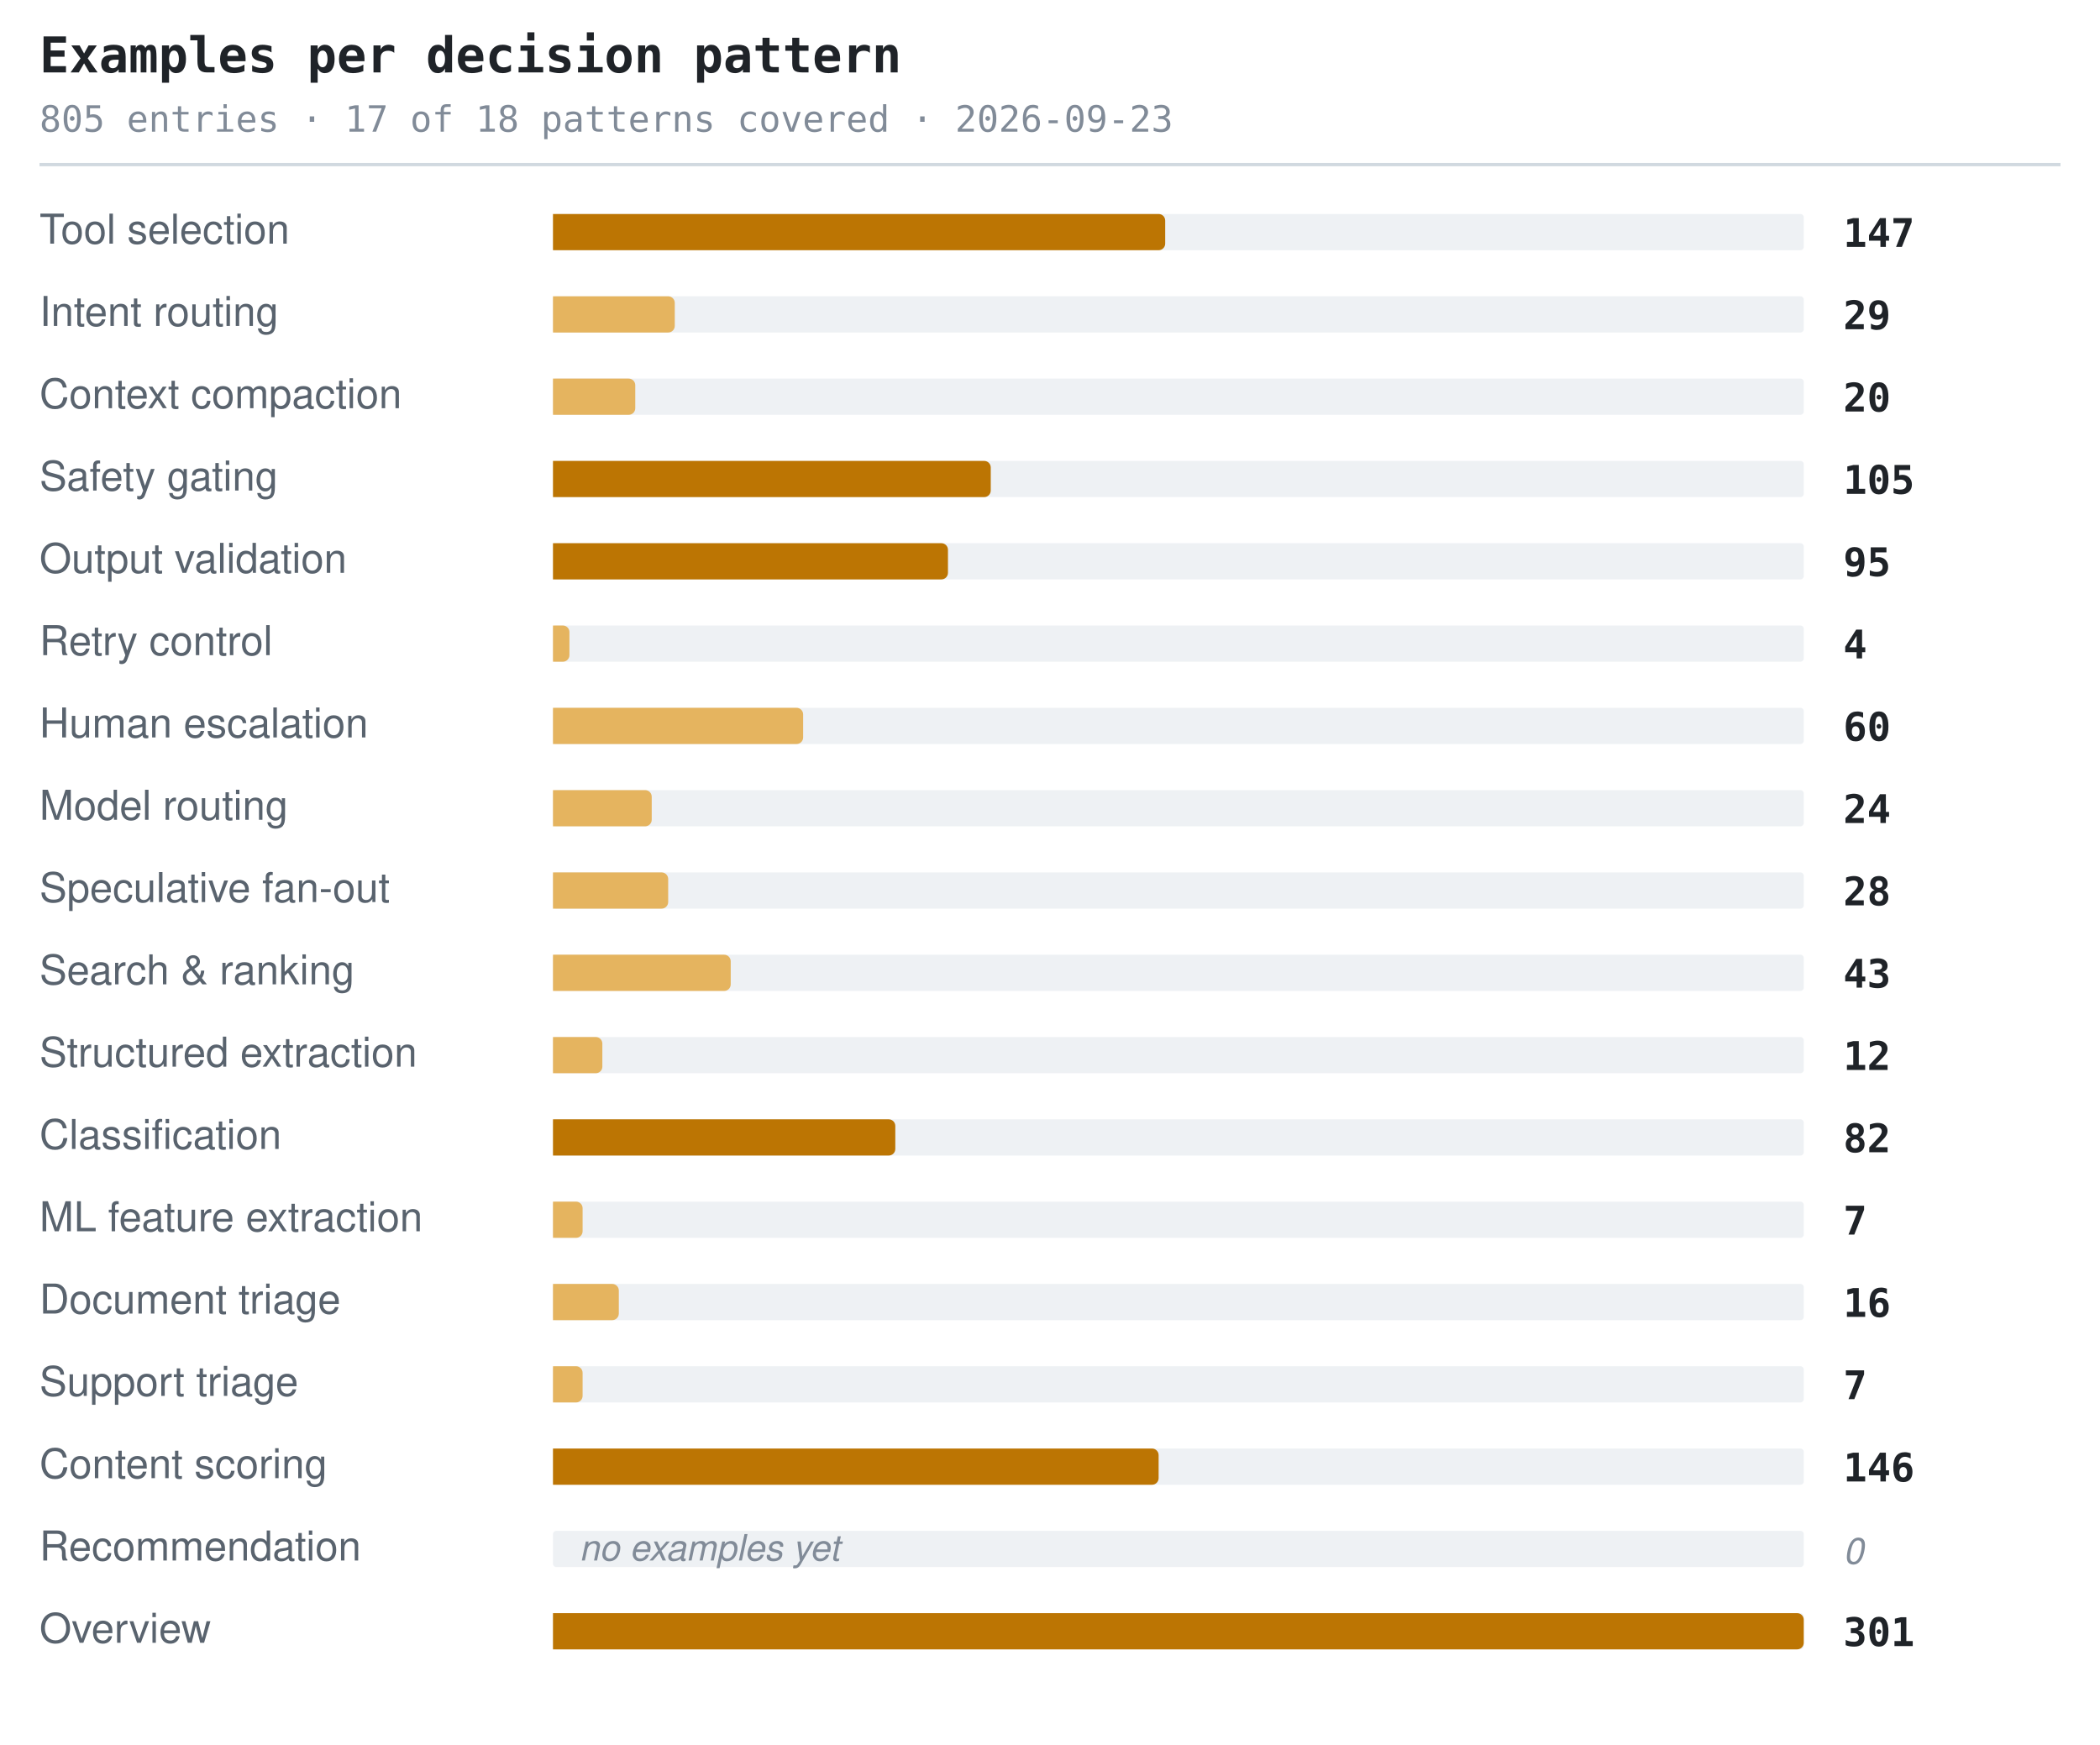
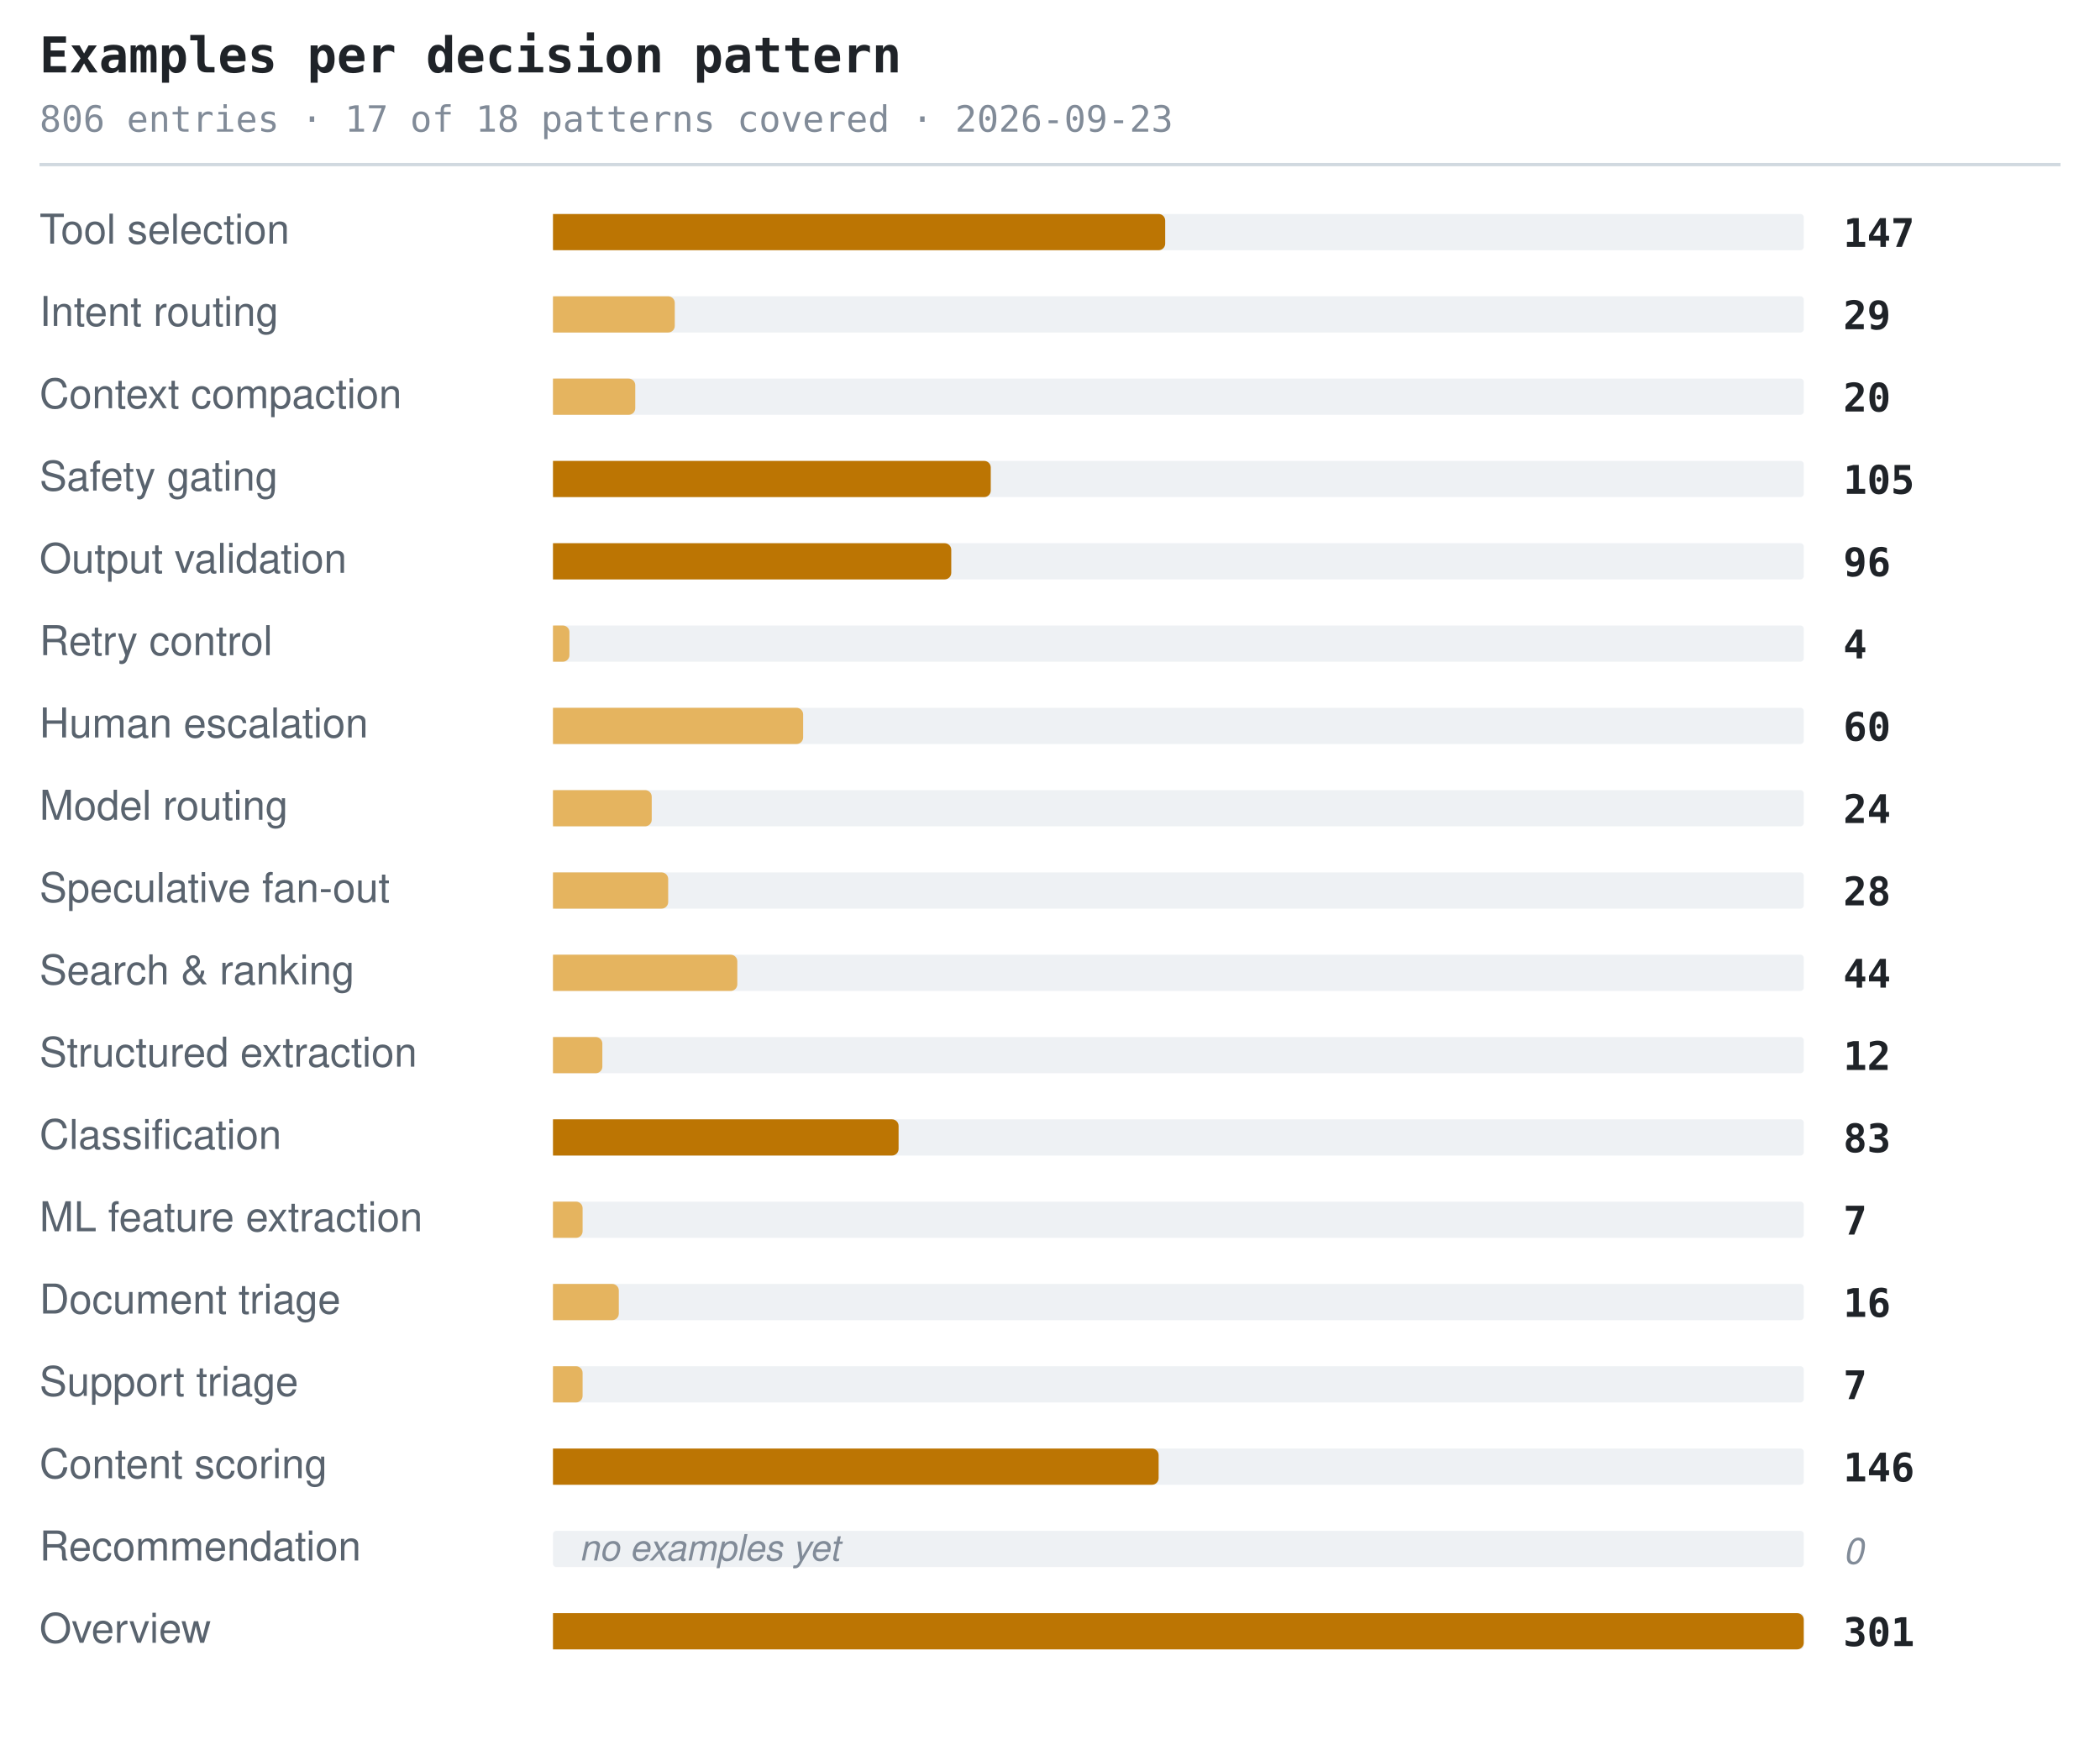
<svg xmlns="http://www.w3.org/2000/svg" width="638" height="530" viewBox="0 0 638 530" role="img" aria-label="Examples per decision pattern">
  <style>.t{font:600 15px ui-monospace,SFMono-Regular,'SF Mono',Menlo,Consolas,monospace;fill:#1f2328}.s{font:11px ui-monospace,SFMono-Regular,'SF Mono',Menlo,Consolas,monospace;fill:#818b98}.l{font:12.5px -apple-system,BlinkMacSystemFont,'Segoe UI',Helvetica,Arial,sans-serif;fill:#59636e}.n{font:600 12px ui-monospace,SFMono-Regular,'SF Mono',Menlo,Consolas,monospace;fill:#1f2328}.g{font:italic 11px -apple-system,BlinkMacSystemFont,'Segoe UI',Helvetica,Arial,sans-serif;fill:#818b98}</style>
  <text x="12" y="22" class="t">Examples per decision pattern</text>
-   <text x="12" y="40" class="s">805 entries · 17 of 18 patterns covered · 2026-09-23</text>
+   <text x="12" y="40" class="s">806 entries · 17 of 18 patterns covered · 2026-09-23</text>
  <line x1="12" y1="50" x2="626" y2="50" stroke="#d1d9e0" stroke-width="1" />
  <text x="12" y="74" class="l">Tool selection</text>
  <rect x="168" y="65" width="380" height="11" rx="1" fill="#eef1f4" />
  <path d="M168 65h184a2 2 0 0 1 2 2v7a2 2 0 0 1-2 2h-184z" fill="#bc7503" />
  <text x="560" y="75" class="n">147</text>
  <text x="12" y="99" class="l">Intent routing</text>
  <rect x="168" y="90" width="380" height="11" rx="1" fill="#eef1f4" />
  <path d="M168 90h35a2 2 0 0 1 2 2v7a2 2 0 0 1-2 2h-35z" fill="#e5b45f" />
  <text x="560" y="100" class="n">29</text>
  <text x="12" y="124" class="l">Context compaction</text>
  <rect x="168" y="115" width="380" height="11" rx="1" fill="#eef1f4" />
  <path d="M168 115h23a2 2 0 0 1 2 2v7a2 2 0 0 1-2 2h-23z" fill="#e5b45f" />
  <text x="560" y="125" class="n">20</text>
  <text x="12" y="149" class="l">Safety gating</text>
  <rect x="168" y="140" width="380" height="11" rx="1" fill="#eef1f4" />
  <path d="M168 140h131a2 2 0 0 1 2 2v7a2 2 0 0 1-2 2h-131z" fill="#bc7503" />
  <text x="560" y="150" class="n">105</text>
  <text x="12" y="174" class="l">Output validation</text>
  <rect x="168" y="165" width="380" height="11" rx="1" fill="#eef1f4" />
-   <path d="M168 165h118a2 2 0 0 1 2 2v7a2 2 0 0 1-2 2h-118z" fill="#bc7503" />
-   <text x="560" y="175" class="n">95</text>
+   <path d="M168 165h119a2 2 0 0 1 2 2v7a2 2 0 0 1-2 2h-119z" fill="#bc7503" />
+   <text x="560" y="175" class="n">96</text>
  <text x="12" y="199" class="l">Retry control</text>
  <rect x="168" y="190" width="380" height="11" rx="1" fill="#eef1f4" />
  <path d="M168 190h3a2 2 0 0 1 2 2v7a2 2 0 0 1-2 2h-3z" fill="#e5b45f" />
  <text x="560" y="200" class="n">4</text>
  <text x="12" y="224" class="l">Human escalation</text>
  <rect x="168" y="215" width="380" height="11" rx="1" fill="#eef1f4" />
  <path d="M168 215h74a2 2 0 0 1 2 2v7a2 2 0 0 1-2 2h-74z" fill="#e5b45f" />
  <text x="560" y="225" class="n">60</text>
  <text x="12" y="249" class="l">Model routing</text>
  <rect x="168" y="240" width="380" height="11" rx="1" fill="#eef1f4" />
  <path d="M168 240h28a2 2 0 0 1 2 2v7a2 2 0 0 1-2 2h-28z" fill="#e5b45f" />
  <text x="560" y="250" class="n">24</text>
  <text x="12" y="274" class="l">Speculative fan-out</text>
  <rect x="168" y="265" width="380" height="11" rx="1" fill="#eef1f4" />
  <path d="M168 265h33a2 2 0 0 1 2 2v7a2 2 0 0 1-2 2h-33z" fill="#e5b45f" />
  <text x="560" y="275" class="n">28</text>
  <text x="12" y="299" class="l">Search &amp; ranking</text>
  <rect x="168" y="290" width="380" height="11" rx="1" fill="#eef1f4" />
-   <path d="M168 290h52a2 2 0 0 1 2 2v7a2 2 0 0 1-2 2h-52z" fill="#e5b45f" />
-   <text x="560" y="300" class="n">43</text>
+   <path d="M168 290h54a2 2 0 0 1 2 2v7a2 2 0 0 1-2 2h-54z" fill="#e5b45f" />
+   <text x="560" y="300" class="n">44</text>
  <text x="12" y="324" class="l">Structured extraction</text>
  <rect x="168" y="315" width="380" height="11" rx="1" fill="#eef1f4" />
  <path d="M168 315h13a2 2 0 0 1 2 2v7a2 2 0 0 1-2 2h-13z" fill="#e5b45f" />
  <text x="560" y="325" class="n">12</text>
  <text x="12" y="349" class="l">Classification</text>
  <rect x="168" y="340" width="380" height="11" rx="1" fill="#eef1f4" />
-   <path d="M168 340h102a2 2 0 0 1 2 2v7a2 2 0 0 1-2 2h-102z" fill="#bc7503" />
-   <text x="560" y="350" class="n">82</text>
+   <path d="M168 340h103a2 2 0 0 1 2 2v7a2 2 0 0 1-2 2h-103z" fill="#bc7503" />
+   <text x="560" y="350" class="n">83</text>
  <text x="12" y="374" class="l">ML feature extraction</text>
  <rect x="168" y="365" width="380" height="11" rx="1" fill="#eef1f4" />
  <path d="M168 365h7a2 2 0 0 1 2 2v7a2 2 0 0 1-2 2h-7z" fill="#e5b45f" />
  <text x="560" y="375" class="n">7</text>
  <text x="12" y="399" class="l">Document triage</text>
  <rect x="168" y="390" width="380" height="11" rx="1" fill="#eef1f4" />
  <path d="M168 390h18a2 2 0 0 1 2 2v7a2 2 0 0 1-2 2h-18z" fill="#e5b45f" />
  <text x="560" y="400" class="n">16</text>
  <text x="12" y="424" class="l">Support triage</text>
  <rect x="168" y="415" width="380" height="11" rx="1" fill="#eef1f4" />
  <path d="M168 415h7a2 2 0 0 1 2 2v7a2 2 0 0 1-2 2h-7z" fill="#e5b45f" />
  <text x="560" y="425" class="n">7</text>
  <text x="12" y="449" class="l">Content scoring</text>
  <rect x="168" y="440" width="380" height="11" rx="1" fill="#eef1f4" />
  <path d="M168 440h182a2 2 0 0 1 2 2v7a2 2 0 0 1-2 2h-182z" fill="#bc7503" />
  <text x="560" y="450" class="n">146</text>
  <text x="12" y="474" class="l">Recommendation</text>
  <rect x="168" y="465" width="380" height="11" rx="1" fill="#eef1f4" />
  <text x="176" y="474" class="g">no examples yet</text>
  <text x="560" y="475" class="g">0</text>
  <text x="12" y="499" class="l">Overview</text>
  <rect x="168" y="490" width="380" height="11" rx="1" fill="#eef1f4" />
  <path d="M168 490h378a2 2 0 0 1 2 2v7a2 2 0 0 1-2 2h-378z" fill="#bc7503" />
  <text x="560" y="500" class="n">301</text>
</svg>
